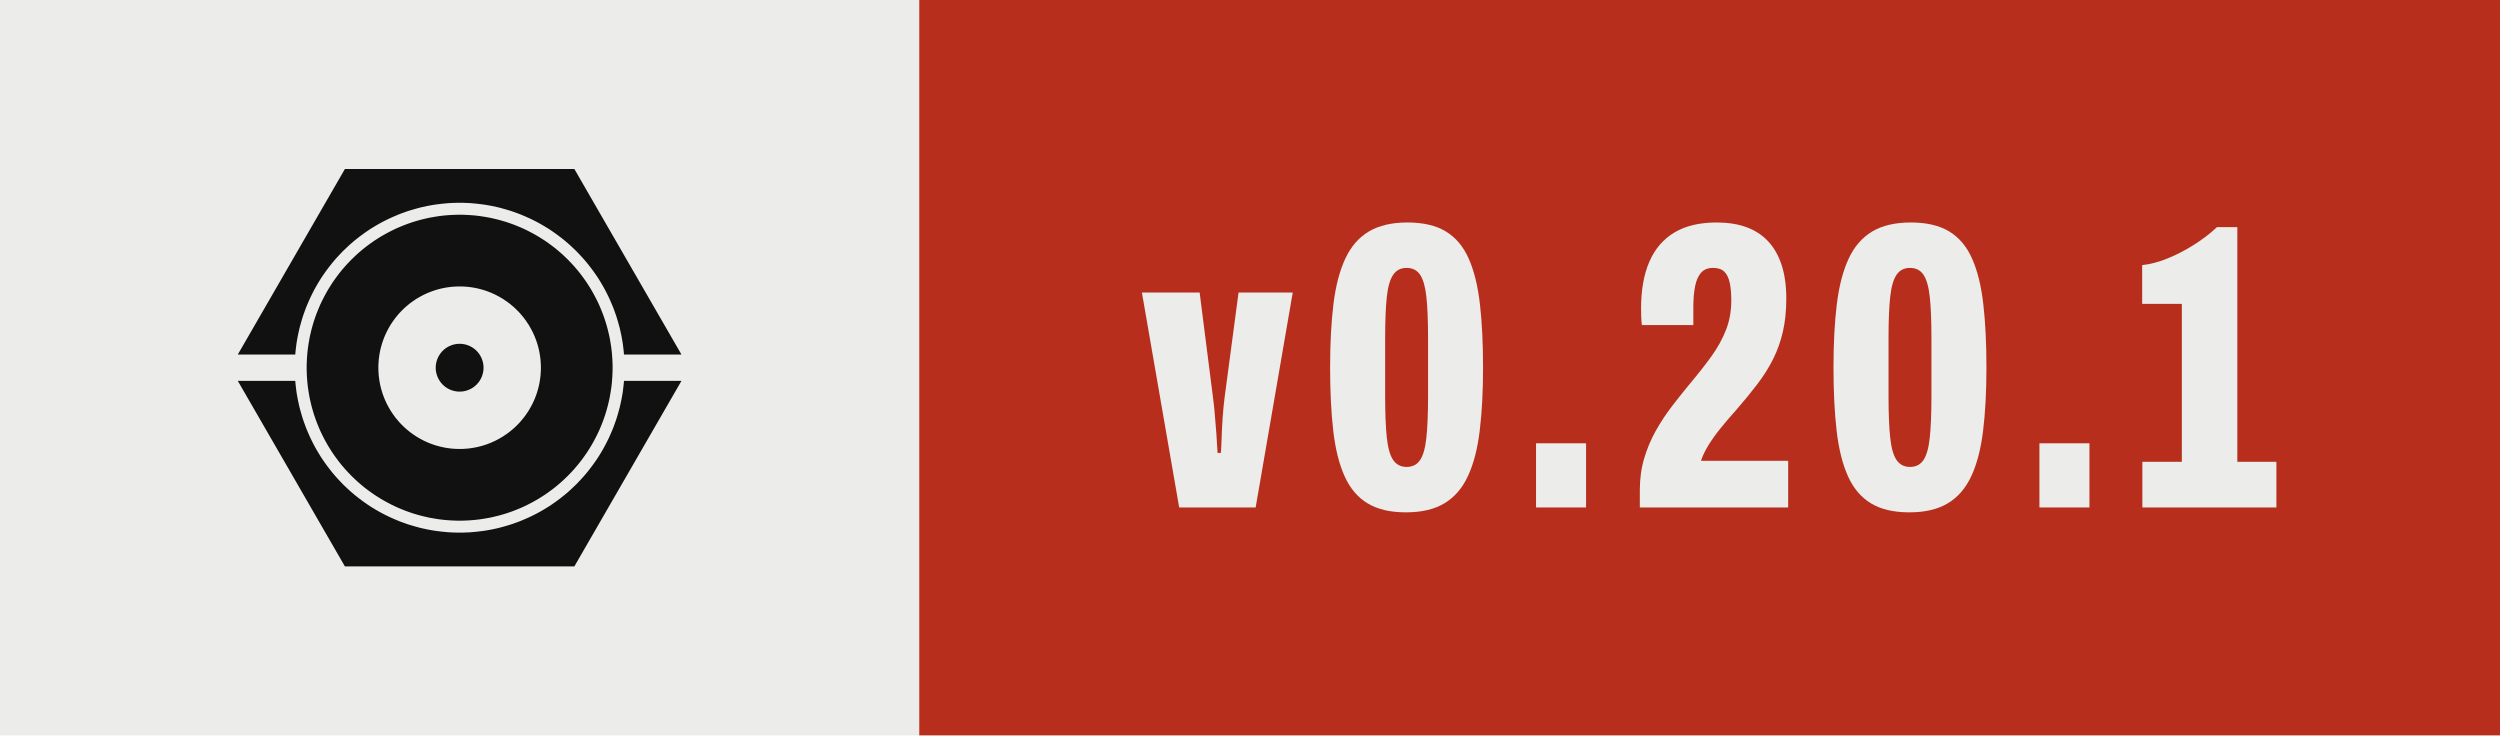
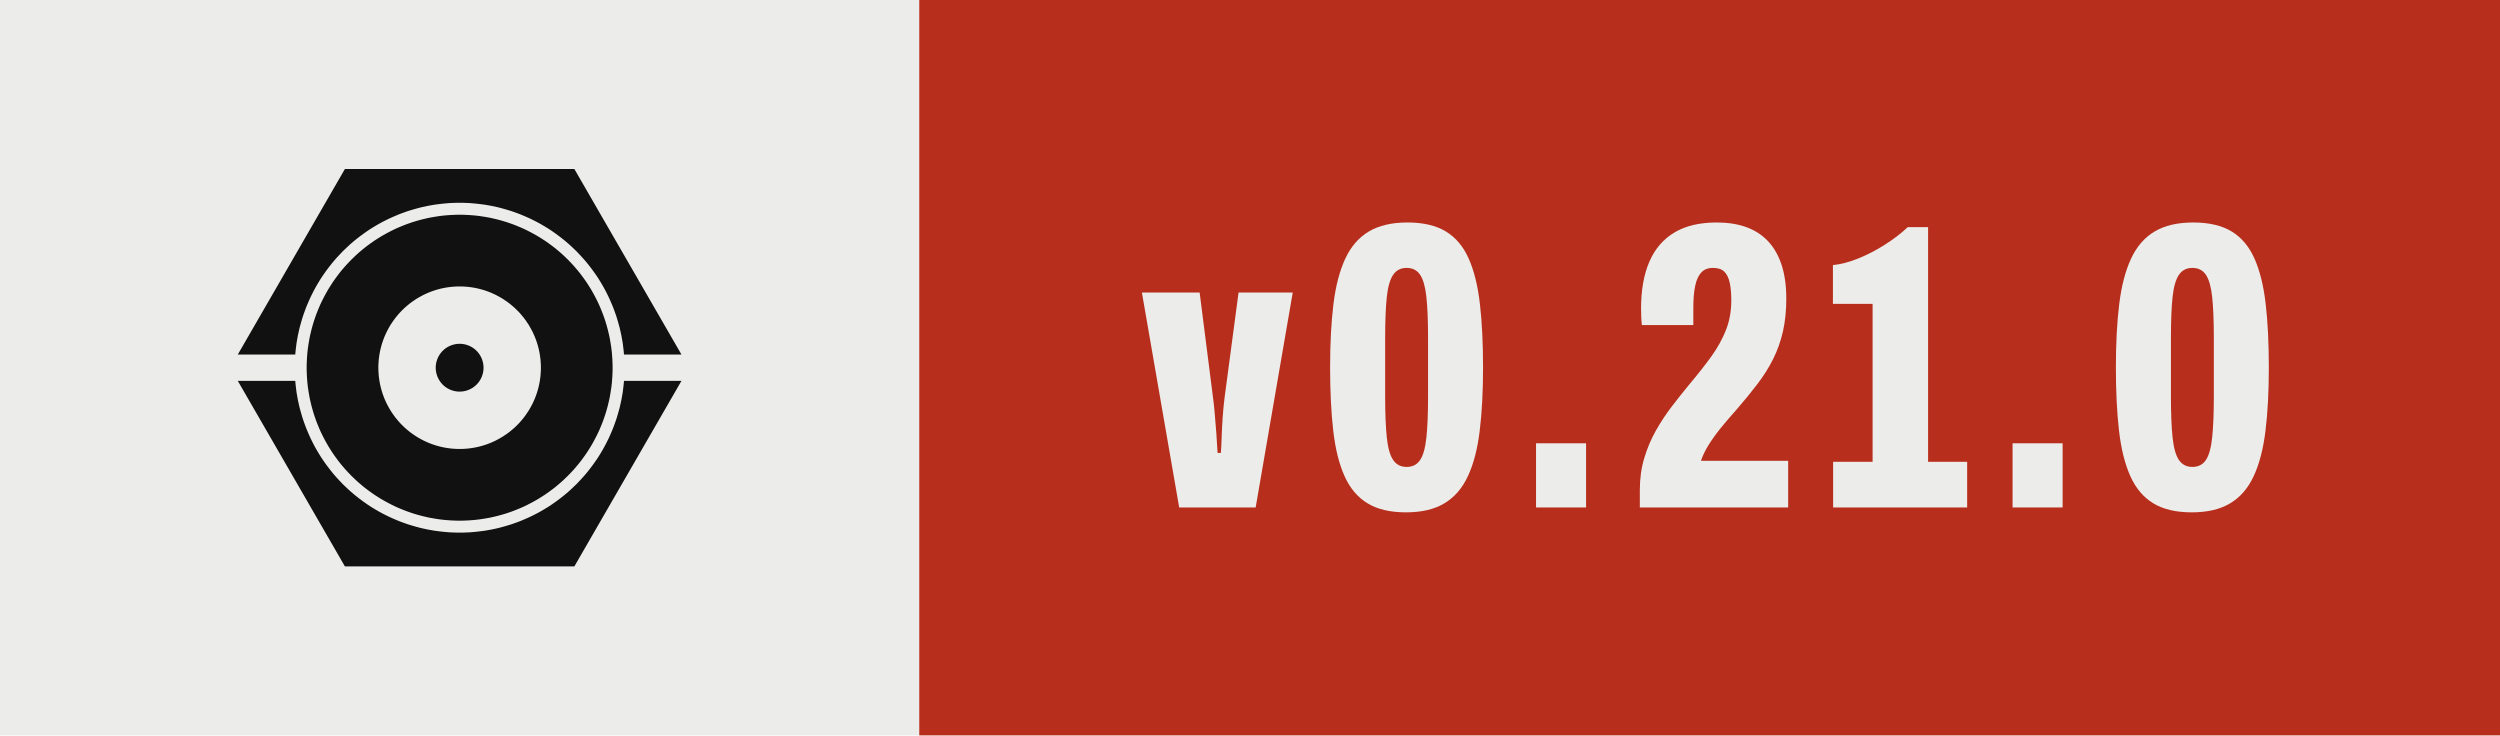
- <svg xmlns="http://www.w3.org/2000/svg" width="67.99" height="20.00" viewBox="0 0 67.99 20.00" role="img" aria-label="Version 0.20.1, released with Presswerk">
+ <svg xmlns="http://www.w3.org/2000/svg" width="67.99" height="20.00" viewBox="0 0 67.99 20.00" role="img" aria-label="Version 0.21.0, released with Presswerk">
  <rect class="field" width="25.00" height="20" fill="#ECECEA" />
  <rect x="25.00" width="42.99" height="20" fill="#B82E1C" />
  <path class="icon" d="M15.61,47.25L15.62,47.18L15.67,46.62L15.73,46.06L15.80,45.50L15.87,44.94L15.96,44.38L16.06,43.82L16.16,43.27L16.28,42.72L16.40,42.17L16.53,41.62L16.68,41.07L16.83,40.53L16.99,39.99L17.15,39.45L17.33,38.91L17.52,38.38L17.71,37.85L17.91,37.32L18.13,36.80L18.35,36.28L18.58,35.76L18.81,35.25L19.06,34.74L19.31,34.24L19.57,33.74L19.84,33.24L20.12,32.75L20.41,32.26L20.70,31.78L21.00,31.30L21.31,30.83L21.63,30.37L21.96,29.90L22.29,29.45L22.63,29.00L22.98,28.55L23.33,28.11L23.69,27.68L24.06,27.25L24.44,26.83L24.82,26.42L25.21,26.01L25.60,25.60L26.01,25.21L26.42,24.82L26.83,24.44L27.25,24.06L27.68,23.69L28.11,23.33L28.55,22.98L29.00,22.63L29.45,22.29L29.90,21.96L30.37,21.63L30.83,21.31L31.30,21.00L31.78,20.70L32.26,20.41L32.75,20.12L33.24,19.84L33.74,19.57L34.24,19.31L34.74,19.06L35.25,18.81L35.76,18.58L36.28,18.35L36.80,18.13L37.32,17.91L37.85,17.71L38.38,17.52L38.91,17.33L39.45,17.15L39.99,16.99L40.53,16.83L41.07,16.68L41.62,16.53L42.17,16.40L42.72,16.28L43.27,16.16L43.82,16.06L44.38,15.96L44.94,15.87L45.50,15.80L46.06,15.73L46.62,15.67L47.18,15.62L47.74,15.57L48.31,15.54L48.87,15.52L49.44,15.50L50.00,15.50L50.56,15.50L51.13,15.52L51.69,15.54L52.26,15.57L52.82,15.62L53.38,15.67L53.94,15.73L54.50,15.80L55.06,15.87L55.62,15.96L56.18,16.06L56.73,16.16L57.28,16.28L57.83,16.40L58.38,16.53L58.93,16.68L59.47,16.83L60.01,16.99L60.55,17.15L61.09,17.33L61.62,17.52L62.15,17.71L62.68,17.91L63.20,18.13L63.72,18.35L64.24,18.58L64.75,18.81L65.26,19.06L65.76,19.31L66.26,19.57L66.76,19.84L67.25,20.12L67.74,20.41L68.22,20.70L68.70,21.00L69.17,21.31L69.63,21.63L70.10,21.96L70.55,22.29L71.00,22.63L71.45,22.98L71.89,23.33L72.32,23.69L72.75,24.06L73.17,24.44L73.58,24.82L73.99,25.21L74.40,25.60L74.79,26.01L75.18,26.42L75.56,26.83L75.94,27.25L76.31,27.68L76.67,28.11L77.02,28.55L77.37,29.00L77.71,29.45L78.04,29.90L78.37,30.37L78.69,30.83L79.00,31.30L79.30,31.78L79.59,32.26L79.88,32.75L80.16,33.24L80.43,33.74L80.69,34.24L80.94,34.74L81.19,35.25L81.42,35.76L81.65,36.28L81.87,36.80L82.09,37.32L82.29,37.85L82.48,38.38L82.67,38.91L82.85,39.45L83.01,39.99L83.17,40.53L83.32,41.07L83.47,41.62L83.60,42.17L83.72,42.72L83.84,43.27L83.94,43.82L84.04,44.38L84.13,44.94L84.20,45.50L84.27,46.06L84.33,46.62L84.38,47.18L84.39,47.25L96.41,47.25L74.00,8.43L26.00,8.43L3.59,47.25ZM81.96,48.43L81.93,47.91L81.89,47.38L81.85,46.86L81.79,46.34L81.73,45.82L81.65,45.30L81.57,44.79L81.48,44.27L81.39,43.76L81.28,43.24L81.16,42.73L81.04,42.22L80.91,41.72L80.77,41.21L80.62,40.71L80.47,40.21L80.30,39.71L80.13,39.22L79.95,38.73L79.76,38.24L79.56,37.75L79.36,37.27L79.15,36.79L78.93,36.32L78.70,35.85L78.46,35.38L78.22,34.92L77.97,34.46L77.71,34.00L77.45,33.55L77.17,33.10L76.89,32.66L76.61,32.22L76.31,31.79L76.01,31.36L75.70,30.94L75.39,30.52L75.07,30.11L74.74,29.70L74.40,29.30L74.06,28.90L73.71,28.51L73.36,28.13L72.99,27.75L72.63,27.37L72.25,27.01L71.87,26.64L71.49,26.29L71.10,25.94L70.70,25.60L70.30,25.26L69.89,24.93L69.48,24.61L69.06,24.30L68.64,23.99L68.21,23.69L67.78,23.39L67.34,23.11L66.90,22.83L66.45,22.55L66.00,22.29L65.54,22.03L65.08,21.78L64.62,21.54L64.15,21.30L63.68,21.07L63.21,20.85L62.73,20.64L62.25,20.44L61.76,20.24L61.27,20.05L60.78,19.87L60.29,19.70L59.79,19.53L59.29,19.38L58.79,19.23L58.28,19.09L57.78,18.96L57.27,18.84L56.76,18.72L56.24,18.61L55.73,18.52L55.21,18.43L54.70,18.35L54.18,18.27L53.66,18.21L53.14,18.15L52.62,18.11L52.09,18.07L51.57,18.04L51.05,18.02L50.52,18.00L50.00,18.00L49.48,18.00L48.95,18.02L48.43,18.04L47.91,18.07L47.38,18.11L46.86,18.15L46.34,18.21L45.82,18.27L45.30,18.35L44.79,18.43L44.27,18.52L43.76,18.61L43.24,18.72L42.73,18.84L42.22,18.96L41.72,19.09L41.21,19.23L40.71,19.38L40.21,19.53L39.71,19.70L39.22,19.87L38.73,20.05L38.24,20.24L37.75,20.44L37.27,20.64L36.79,20.85L36.32,21.07L35.85,21.30L35.38,21.54L34.92,21.78L34.46,22.03L34.00,22.29L33.55,22.55L33.10,22.83L32.66,23.11L32.22,23.39L31.79,23.69L31.36,23.99L30.94,24.30L30.52,24.61L30.11,24.93L29.70,25.26L29.30,25.60L28.90,25.94L28.51,26.29L28.13,26.64L27.75,27.01L27.37,27.37L27.01,27.75L26.64,28.13L26.29,28.51L25.94,28.90L25.60,29.30L25.26,29.70L24.93,30.11L24.61,30.52L24.30,30.94L23.99,31.36L23.69,31.79L23.39,32.22L23.11,32.66L22.83,33.10L22.55,33.55L22.29,34.00L22.03,34.46L21.78,34.92L21.54,35.38L21.30,35.85L21.07,36.32L20.85,36.79L20.64,37.27L20.44,37.75L20.24,38.24L20.05,38.73L19.87,39.22L19.70,39.71L19.53,40.21L19.38,40.71L19.23,41.21L19.09,41.72L18.96,42.22L18.84,42.73L18.72,43.24L18.61,43.76L18.52,44.27L18.43,44.79L18.35,45.30L18.27,45.82L18.21,46.34L18.15,46.86L18.11,47.38L18.07,47.91L18.04,48.43L18.02,48.95L18.00,49.48L18.00,50.00L18.00,50.52L18.02,51.05L18.04,51.57L18.07,52.09L18.11,52.62L18.15,53.14L18.21,53.66L18.27,54.18L18.35,54.70L18.43,55.21L18.52,55.73L18.61,56.24L18.72,56.76L18.84,57.27L18.96,57.78L19.09,58.28L19.23,58.79L19.38,59.29L19.53,59.79L19.70,60.29L19.87,60.78L20.05,61.27L20.24,61.76L20.44,62.25L20.64,62.73L20.85,63.21L21.07,63.68L21.30,64.15L21.54,64.62L21.78,65.08L22.03,65.54L22.29,66.00L22.55,66.45L22.83,66.90L23.11,67.34L23.39,67.78L23.69,68.21L23.99,68.64L24.30,69.06L24.61,69.48L24.93,69.89L25.26,70.30L25.60,70.70L25.94,71.10L26.29,71.49L26.64,71.87L27.01,72.25L27.37,72.63L27.75,72.99L28.13,73.36L28.51,73.71L28.90,74.06L29.30,74.40L29.70,74.74L30.11,75.07L30.52,75.39L30.94,75.70L31.36,76.01L31.79,76.31L32.22,76.61L32.66,76.89L33.10,77.17L33.55,77.45L34.00,77.71L34.46,77.97L34.92,78.22L35.38,78.46L35.85,78.70L36.32,78.93L36.79,79.15L37.27,79.36L37.75,79.56L38.24,79.76L38.73,79.95L39.22,80.13L39.71,80.30L40.21,80.47L40.71,80.62L41.21,80.77L41.72,80.91L42.22,81.04L42.73,81.16L43.24,81.28L43.76,81.39L44.27,81.48L44.79,81.57L45.30,81.65L45.82,81.73L46.34,81.79L46.86,81.85L47.38,81.89L47.91,81.93L48.43,81.96L48.95,81.98L49.48,82.00L50.00,82.00L50.52,82.00L51.05,81.98L51.57,81.96L52.09,81.93L52.62,81.89L53.14,81.85L53.66,81.79L54.18,81.73L54.70,81.65L55.21,81.57L55.73,81.48L56.24,81.39L56.76,81.28L57.27,81.16L57.78,81.04L58.28,80.91L58.79,80.77L59.29,80.62L59.79,80.47L60.29,80.30L60.78,80.13L61.27,79.95L61.76,79.76L62.25,79.56L62.73,79.36L63.21,79.15L63.68,78.93L64.15,78.70L64.62,78.46L65.08,78.22L65.54,77.97L66.00,77.71L66.45,77.45L66.90,77.17L67.34,76.89L67.78,76.61L68.21,76.31L68.64,76.01L69.06,75.70L69.48,75.39L69.89,75.07L70.30,74.74L70.70,74.40L71.10,74.06L71.49,73.71L71.87,73.36L72.25,72.99L72.63,72.63L72.99,72.25L73.36,71.87L73.71,71.49L74.06,71.10L74.40,70.70L74.74,70.30L75.07,69.89L75.39,69.48L75.70,69.06L76.01,68.64L76.31,68.21L76.61,67.78L76.89,67.34L77.17,66.90L77.45,66.45L77.71,66.00L77.97,65.54L78.22,65.08L78.46,64.62L78.70,64.15L78.93,63.68L79.15,63.21L79.36,62.73L79.56,62.25L79.76,61.76L79.95,61.27L80.13,60.78L80.30,60.29L80.47,59.79L80.62,59.29L80.77,58.79L80.91,58.28L81.04,57.78L81.16,57.27L81.28,56.76L81.39,56.24L81.48,55.73L81.57,55.21L81.65,54.70L81.73,54.18L81.79,53.66L81.85,53.14L81.89,52.62L81.93,52.09L81.96,51.57L81.98,51.05L82.00,50.52L82.00,50.00L82.00,49.48L81.98,48.95ZM66.98,50.83L66.96,51.11L66.94,51.39L66.92,51.67L66.89,51.94L66.85,52.22L66.82,52.49L66.77,52.77L66.73,53.04L66.67,53.32L66.62,53.59L66.56,53.86L66.49,54.13L66.42,54.40L66.35,54.67L66.27,54.93L66.19,55.20L66.10,55.46L66.01,55.73L65.91,55.99L65.81,56.25L65.71,56.51L65.60,56.76L65.48,57.02L65.37,57.27L65.25,57.52L65.12,57.77L64.99,58.01L64.86,58.26L64.72,58.50L64.58,58.74L64.44,58.98L64.29,59.21L64.13,59.44L63.98,59.67L63.82,59.90L63.65,60.13L63.49,60.35L63.32,60.57L63.14,60.78L62.96,61.00L62.78,61.21L62.60,61.42L62.41,61.62L62.22,61.82L62.02,62.02L61.82,62.22L61.62,62.41L61.42,62.60L61.21,62.78L61.00,62.96L60.78,63.14L60.57,63.32L60.35,63.49L60.13,63.65L59.90,63.82L59.67,63.98L59.44,64.13L59.21,64.29L58.98,64.44L58.74,64.58L58.50,64.72L58.26,64.86L58.01,64.99L57.77,65.12L57.52,65.25L57.27,65.37L57.02,65.48L56.76,65.60L56.51,65.71L56.25,65.81L55.99,65.91L55.73,66.01L55.46,66.10L55.20,66.19L54.93,66.27L54.67,66.35L54.40,66.42L54.13,66.49L53.86,66.56L53.59,66.62L53.32,66.67L53.04,66.73L52.77,66.77L52.49,66.82L52.22,66.85L51.94,66.89L51.67,66.92L51.39,66.94L51.11,66.96L50.83,66.98L50.56,66.99L50.28,67.00L50.00,67.00L49.72,67.00L49.44,66.99L49.17,66.98L48.89,66.96L48.61,66.94L48.33,66.92L48.06,66.89L47.78,66.85L47.51,66.82L47.23,66.77L46.96,66.73L46.68,66.67L46.41,66.62L46.14,66.56L45.87,66.49L45.60,66.42L45.33,66.35L45.07,66.27L44.80,66.19L44.54,66.10L44.27,66.01L44.01,65.91L43.75,65.81L43.49,65.71L43.24,65.60L42.98,65.48L42.73,65.37L42.48,65.25L42.23,65.12L41.99,64.99L41.74,64.86L41.50,64.72L41.26,64.58L41.02,64.44L40.79,64.29L40.56,64.13L40.33,63.98L40.10,63.82L39.87,63.65L39.65,63.49L39.43,63.32L39.22,63.14L39.00,62.96L38.79,62.78L38.58,62.60L38.38,62.41L38.18,62.22L37.98,62.02L37.78,61.82L37.59,61.62L37.40,61.42L37.22,61.21L37.04,61.00L36.86,60.78L36.68,60.57L36.51,60.35L36.35,60.13L36.18,59.90L36.02,59.67L35.87,59.44L35.71,59.21L35.56,58.98L35.42,58.74L35.28,58.50L35.14,58.26L35.01,58.01L34.88,57.77L34.75,57.52L34.63,57.27L34.52,57.02L34.40,56.76L34.29,56.51L34.19,56.25L34.09,55.99L33.99,55.73L33.90,55.46L33.81,55.20L33.73,54.93L33.65,54.67L33.58,54.40L33.51,54.13L33.44,53.86L33.38,53.59L33.33,53.32L33.27,53.04L33.23,52.77L33.18,52.49L33.15,52.22L33.11,51.94L33.08,51.67L33.06,51.39L33.04,51.11L33.02,50.83L33.01,50.56L33.00,50.28L33.00,50.00L33.00,49.72L33.01,49.44L33.02,49.17L33.04,48.89L33.06,48.61L33.08,48.33L33.11,48.06L33.15,47.78L33.18,47.51L33.23,47.23L33.27,46.96L33.33,46.68L33.38,46.41L33.44,46.14L33.51,45.87L33.58,45.60L33.65,45.33L33.73,45.07L33.81,44.80L33.90,44.54L33.99,44.27L34.09,44.01L34.19,43.75L34.29,43.49L34.40,43.24L34.52,42.98L34.63,42.73L34.75,42.48L34.88,42.23L35.01,41.99L35.14,41.74L35.28,41.50L35.42,41.26L35.56,41.02L35.71,40.79L35.87,40.56L36.02,40.33L36.18,40.10L36.35,39.87L36.51,39.65L36.68,39.43L36.86,39.22L37.04,39.00L37.22,38.79L37.40,38.58L37.59,38.38L37.78,38.18L37.98,37.98L38.18,37.78L38.38,37.59L38.58,37.40L38.79,37.22L39.00,37.04L39.22,36.86L39.43,36.68L39.65,36.51L39.87,36.35L40.10,36.18L40.33,36.02L40.56,35.87L40.79,35.71L41.02,35.56L41.26,35.42L41.50,35.28L41.74,35.14L41.99,35.01L42.23,34.88L42.48,34.75L42.73,34.63L42.98,34.52L43.24,34.40L43.49,34.29L43.75,34.19L44.01,34.09L44.27,33.99L44.54,33.90L44.80,33.81L45.07,33.73L45.33,33.65L45.60,33.58L45.87,33.51L46.14,33.44L46.41,33.38L46.68,33.33L46.96,33.27L47.23,33.23L47.51,33.18L47.78,33.15L48.06,33.11L48.33,33.08L48.61,33.06L48.89,33.04L49.17,33.02L49.44,33.01L49.72,33.00L50.00,33.00L50.28,33.00L50.56,33.01L50.83,33.02L51.11,33.04L51.39,33.06L51.67,33.08L51.94,33.11L52.22,33.15L52.49,33.18L52.77,33.23L53.04,33.27L53.32,33.33L53.59,33.38L53.86,33.44L54.13,33.51L54.40,33.58L54.67,33.65L54.93,33.73L55.20,33.81L55.46,33.90L55.73,33.99L55.99,34.09L56.25,34.19L56.51,34.29L56.76,34.40L57.02,34.52L57.27,34.63L57.52,34.75L57.77,34.88L58.01,35.01L58.26,35.14L58.50,35.28L58.74,35.42L58.98,35.56L59.21,35.71L59.44,35.87L59.67,36.02L59.90,36.18L60.13,36.35L60.35,36.51L60.57,36.68L60.78,36.86L61.00,37.04L61.21,37.22L61.42,37.40L61.62,37.59L61.82,37.78L62.02,37.98L62.22,38.18L62.41,38.38L62.60,38.58L62.78,38.79L62.96,39.00L63.14,39.22L63.32,39.43L63.49,39.65L63.65,39.87L63.82,40.10L63.98,40.33L64.13,40.56L64.29,40.79L64.44,41.02L64.58,41.26L64.72,41.50L64.86,41.74L64.99,41.99L65.12,42.23L65.25,42.48L65.37,42.73L65.48,42.98L65.60,43.24L65.71,43.49L65.81,43.75L65.91,44.01L66.01,44.27L66.10,44.54L66.19,44.80L66.27,45.07L66.35,45.33L66.42,45.60L66.49,45.87L66.56,46.14L66.62,46.41L66.67,46.68L66.73,46.96L66.77,47.23L66.82,47.51L66.85,47.78L66.89,48.06L66.92,48.33L66.94,48.61L66.96,48.89L66.98,49.17L66.99,49.44L67.00,49.72L67.00,50.00L67.00,50.28L66.99,50.56ZM55.00,49.84L54.99,49.75L54.99,49.67L54.98,49.59L54.98,49.51L54.97,49.43L54.96,49.35L54.95,49.27L54.93,49.19L54.92,49.10L54.90,49.02L54.89,48.94L54.87,48.86L54.85,48.79L54.83,48.71L54.81,48.63L54.78,48.55L54.76,48.47L54.73,48.39L54.71,48.32L54.68,48.24L54.65,48.16L54.62,48.09L54.59,48.01L54.55,47.94L54.52,47.86L54.48,47.79L54.45,47.72L54.41,47.64L54.37,47.57L54.33,47.50L54.29,47.43L54.25,47.36L54.20,47.29L54.16,47.22L54.11,47.15L54.06,47.09L54.02,47.02L53.97,46.96L53.92,46.89L53.87,46.83L53.81,46.77L53.76,46.70L53.70,46.64L53.65,46.58L53.59,46.52L53.54,46.46L53.48,46.41L53.42,46.35L53.36,46.30L53.30,46.24L53.23,46.19L53.17,46.13L53.11,46.08L53.04,46.03L52.98,45.98L52.91,45.94L52.85,45.89L52.78,45.84L52.71,45.80L52.64,45.75L52.57,45.71L52.50,45.67L52.43,45.63L52.36,45.59L52.28,45.55L52.21,45.52L52.14,45.48L52.06,45.45L51.99,45.41L51.91,45.38L51.84,45.35L51.76,45.32L51.68,45.29L51.61,45.27L51.53,45.24L51.45,45.22L51.37,45.19L51.29,45.17L51.21,45.15L51.14,45.13L51.06,45.11L50.98,45.10L50.90,45.08L50.81,45.07L50.73,45.05L50.65,45.04L50.57,45.03L50.49,45.02L50.41,45.02L50.33,45.01L50.25,45.01L50.16,45.00L50.08,45.00L50.00,45.00L49.92,45.00L49.84,45.00L49.75,45.01L49.67,45.01L49.59,45.02L49.51,45.02L49.43,45.03L49.35,45.04L49.27,45.05L49.19,45.07L49.10,45.08L49.02,45.10L48.94,45.11L48.86,45.13L48.79,45.15L48.71,45.17L48.63,45.19L48.55,45.22L48.47,45.24L48.39,45.27L48.32,45.29L48.24,45.32L48.16,45.35L48.09,45.38L48.01,45.41L47.94,45.45L47.86,45.48L47.79,45.52L47.72,45.55L47.64,45.59L47.57,45.63L47.50,45.67L47.43,45.71L47.36,45.75L47.29,45.80L47.22,45.84L47.15,45.89L47.09,45.94L47.02,45.98L46.96,46.03L46.89,46.08L46.83,46.13L46.77,46.19L46.70,46.24L46.64,46.30L46.58,46.35L46.52,46.41L46.46,46.46L46.41,46.52L46.35,46.58L46.30,46.64L46.24,46.70L46.19,46.77L46.13,46.83L46.08,46.89L46.03,46.96L45.98,47.02L45.94,47.09L45.89,47.15L45.84,47.22L45.80,47.29L45.75,47.36L45.71,47.43L45.67,47.50L45.63,47.57L45.59,47.64L45.55,47.72L45.52,47.79L45.48,47.86L45.45,47.94L45.41,48.01L45.38,48.09L45.35,48.16L45.32,48.24L45.29,48.32L45.27,48.39L45.24,48.47L45.22,48.55L45.19,48.63L45.17,48.71L45.15,48.79L45.13,48.86L45.11,48.94L45.10,49.02L45.08,49.10L45.07,49.19L45.05,49.27L45.04,49.35L45.03,49.43L45.02,49.51L45.02,49.59L45.01,49.67L45.01,49.75L45.00,49.84L45.00,49.92L45.00,50.00L45.00,50.08L45.00,50.16L45.01,50.25L45.01,50.33L45.02,50.41L45.02,50.49L45.03,50.57L45.04,50.65L45.05,50.73L45.07,50.81L45.08,50.90L45.10,50.98L45.11,51.06L45.13,51.14L45.15,51.21L45.17,51.29L45.19,51.37L45.22,51.45L45.24,51.53L45.27,51.61L45.29,51.68L45.32,51.76L45.35,51.84L45.38,51.91L45.41,51.99L45.45,52.06L45.48,52.14L45.52,52.21L45.55,52.28L45.59,52.36L45.63,52.43L45.67,52.50L45.71,52.57L45.75,52.64L45.80,52.71L45.84,52.78L45.89,52.85L45.94,52.91L45.98,52.98L46.03,53.04L46.08,53.11L46.13,53.17L46.19,53.23L46.24,53.30L46.30,53.36L46.35,53.42L46.41,53.48L46.46,53.54L46.52,53.59L46.58,53.65L46.64,53.70L46.70,53.76L46.77,53.81L46.83,53.87L46.89,53.92L46.96,53.97L47.02,54.02L47.09,54.06L47.15,54.11L47.22,54.16L47.29,54.20L47.36,54.25L47.43,54.29L47.50,54.33L47.57,54.37L47.64,54.41L47.72,54.45L47.79,54.48L47.86,54.52L47.94,54.55L48.01,54.59L48.09,54.62L48.16,54.65L48.24,54.68L48.32,54.71L48.39,54.73L48.47,54.76L48.55,54.78L48.63,54.81L48.71,54.83L48.79,54.85L48.86,54.87L48.94,54.89L49.02,54.90L49.10,54.92L49.19,54.93L49.27,54.95L49.35,54.96L49.43,54.97L49.51,54.98L49.59,54.98L49.67,54.99L49.75,54.99L49.84,55.00L49.92,55.00L50.00,55.00L50.08,55.00L50.16,55.00L50.25,54.99L50.33,54.99L50.41,54.98L50.49,54.98L50.57,54.97L50.65,54.96L50.73,54.95L50.81,54.93L50.90,54.92L50.98,54.90L51.06,54.89L51.14,54.87L51.21,54.85L51.29,54.83L51.37,54.81L51.45,54.78L51.53,54.76L51.61,54.73L51.68,54.71L51.76,54.68L51.84,54.65L51.91,54.62L51.99,54.59L52.06,54.55L52.14,54.52L52.21,54.48L52.28,54.45L52.36,54.41L52.43,54.37L52.50,54.33L52.57,54.29L52.64,54.25L52.71,54.20L52.78,54.16L52.85,54.11L52.91,54.06L52.98,54.02L53.04,53.97L53.11,53.92L53.17,53.87L53.23,53.81L53.30,53.76L53.36,53.70L53.42,53.65L53.48,53.59L53.54,53.54L53.59,53.48L53.65,53.42L53.70,53.36L53.76,53.30L53.81,53.23L53.87,53.17L53.92,53.11L53.97,53.04L54.02,52.98L54.06,52.91L54.11,52.85L54.16,52.78L54.20,52.71L54.25,52.64L54.29,52.57L54.33,52.50L54.37,52.43L54.41,52.36L54.45,52.28L54.48,52.21L54.52,52.14L54.55,52.06L54.59,51.99L54.62,51.91L54.65,51.84L54.68,51.76L54.71,51.68L54.73,51.61L54.76,51.53L54.78,51.45L54.81,51.37L54.83,51.29L54.85,51.21L54.87,51.14L54.89,51.06L54.90,50.98L54.92,50.90L54.93,50.81L54.95,50.73L54.96,50.65L54.97,50.57L54.98,50.49L54.98,50.41L54.99,50.33L54.99,50.25L55.00,50.16L55.00,50.08L55.00,50.00L55.00,49.92ZM84.39,52.75L84.38,52.82L84.33,53.38L84.27,53.94L84.20,54.50L84.13,55.06L84.04,55.62L83.94,56.18L83.84,56.73L83.72,57.28L83.60,57.83L83.47,58.38L83.32,58.93L83.17,59.47L83.01,60.01L82.85,60.55L82.67,61.09L82.48,61.62L82.29,62.15L82.09,62.68L81.87,63.20L81.65,63.72L81.42,64.24L81.19,64.75L80.94,65.26L80.69,65.76L80.43,66.26L80.16,66.76L79.88,67.25L79.59,67.74L79.30,68.22L79.00,68.70L78.69,69.17L78.37,69.63L78.04,70.10L77.71,70.55L77.37,71.00L77.02,71.45L76.67,71.89L76.31,72.32L75.94,72.75L75.56,73.17L75.18,73.58L74.79,73.99L74.40,74.40L73.99,74.79L73.58,75.18L73.17,75.56L72.75,75.94L72.32,76.31L71.89,76.67L71.45,77.02L71.00,77.37L70.55,77.71L70.10,78.04L69.63,78.37L69.17,78.69L68.70,79.00L68.22,79.30L67.74,79.59L67.25,79.88L66.76,80.16L66.26,80.43L65.76,80.69L65.26,80.94L64.75,81.19L64.24,81.42L63.72,81.65L63.20,81.87L62.68,82.09L62.15,82.29L61.62,82.48L61.09,82.67L60.55,82.85L60.01,83.01L59.47,83.17L58.93,83.32L58.38,83.47L57.83,83.60L57.28,83.72L56.73,83.84L56.18,83.94L55.62,84.04L55.06,84.13L54.50,84.20L53.94,84.27L53.38,84.33L52.82,84.38L52.26,84.43L51.69,84.46L51.13,84.48L50.56,84.50L50.00,84.50L49.44,84.50L48.87,84.48L48.31,84.46L47.74,84.43L47.18,84.38L46.62,84.33L46.06,84.27L45.50,84.20L44.94,84.13L44.38,84.04L43.82,83.94L43.27,83.84L42.72,83.72L42.17,83.60L41.62,83.47L41.07,83.32L40.53,83.17L39.99,83.01L39.45,82.85L38.91,82.67L38.38,82.48L37.85,82.29L37.32,82.09L36.80,81.87L36.28,81.65L35.76,81.42L35.25,81.19L34.74,80.94L34.24,80.69L33.74,80.43L33.24,80.16L32.75,79.88L32.26,79.59L31.78,79.30L31.30,79.00L30.83,78.69L30.37,78.37L29.90,78.04L29.45,77.71L29.00,77.37L28.55,77.02L28.11,76.67L27.68,76.31L27.25,75.94L26.83,75.56L26.42,75.18L26.01,74.79L25.60,74.40L25.21,73.99L24.82,73.58L24.44,73.17L24.06,72.75L23.69,72.32L23.33,71.89L22.98,71.45L22.63,71.00L22.29,70.55L21.96,70.10L21.63,69.63L21.31,69.17L21.00,68.70L20.70,68.22L20.41,67.74L20.12,67.25L19.84,66.76L19.57,66.26L19.31,65.76L19.06,65.26L18.81,64.75L18.58,64.24L18.35,63.72L18.13,63.20L17.91,62.68L17.71,62.15L17.52,61.62L17.33,61.09L17.15,60.55L16.99,60.01L16.83,59.47L16.68,58.93L16.53,58.38L16.40,57.83L16.28,57.28L16.16,56.73L16.06,56.18L15.96,55.62L15.87,55.06L15.80,54.50L15.73,53.94L15.67,53.38L15.62,52.82L15.61,52.75L3.59,52.75L26.00,91.57L74.00,91.57L96.41,52.75Z" fill="#111111" fill-rule="evenodd" transform="translate(6.00,3.50) scale(0.13)" />
  <path d="M9.65 68.60 0.50 15.85H14.67L17.98 41.85Q18.18 43.27 18.38 45.65Q18.58 48.02 18.78 50.56Q18.97 53.10 19.07 55.21H19.88Q19.98 54.12 20.06 51.70Q20.13 49.28 20.32 46.53Q20.52 43.79 20.77 41.80L24.22 15.85H37.52L28.42 68.60Z" fill="#ECECEA" transform="translate(31.00,6.20) scale(0.1108)" />
  <path d="M21.18 69.80Q15.38 69.80 11.74 67.58Q8.10 65.37 6.10 60.90Q4.10 56.44 3.33 49.77Q2.56 43.10 2.56 34.25Q2.56 25.34 3.38 18.67Q4.20 12.01 6.28 7.54Q8.35 3.08 12.07 0.86Q15.79 -1.35 21.54 -1.35Q27.34 -1.35 30.98 0.86Q34.62 3.08 36.59 7.54Q38.57 12.01 39.33 18.67Q40.10 25.34 40.10 34.25Q40.10 43.10 39.28 49.77Q38.47 56.44 36.39 60.90Q34.31 65.37 30.62 67.58Q26.93 69.80 21.18 69.80ZM21.33 58.65Q23.51 58.65 24.64 56.97Q25.78 55.30 26.19 51.47Q26.60 47.65 26.60 41.29V27.10Q26.60 20.64 26.19 16.89Q25.78 13.15 24.64 11.47Q23.51 9.80 21.33 9.80Q19.21 9.80 18.05 11.47Q16.89 13.15 16.48 16.89Q16.07 20.64 16.07 27.10V41.29Q16.07 47.65 16.48 51.47Q16.89 55.30 18.05 56.97Q19.21 58.65 21.33 58.65Z" fill="#ECECEA" transform="translate(35.89,6.20) scale(0.1108)" />
  <path d="M4.46 68.60V52.85H16.74V68.60Z" fill="#ECECEA" transform="translate(41.28,6.20) scale(0.1108)" />
  <path d="M2.77 68.60V64.35Q2.77 60.09 3.85 56.51Q4.92 52.93 6.69 49.77Q8.47 46.61 10.64 43.78Q12.81 40.95 15.00 38.30Q18.03 34.70 20.31 31.55Q22.59 28.39 23.90 25.07Q25.22 21.75 25.22 17.77Q25.22 15.33 24.86 13.55Q24.50 11.77 23.56 10.78Q22.62 9.80 20.73 9.80Q18.85 9.80 17.81 10.97Q16.77 12.13 16.34 14.29Q15.90 16.44 15.90 19.52V23.83H3.27Q3.17 23.07 3.12 21.92Q3.07 20.76 3.07 19.83Q3.07 13.00 5.10 8.29Q7.14 3.58 11.25 1.11Q15.37 -1.35 21.65 -1.35Q25.71 -1.35 28.87 -0.22Q32.02 0.91 34.21 3.22Q36.40 5.53 37.56 9.05Q38.72 12.58 38.72 17.36Q38.72 21.77 37.90 25.38Q37.08 28.98 35.51 32.13Q33.94 35.28 31.59 38.36Q29.25 41.43 26.20 44.93Q24.38 46.95 22.69 49.03Q21.01 51.10 19.72 53.14Q18.44 55.17 17.77 57.15H39.18V68.60Z" fill="#ECECEA" transform="translate(44.29,6.20) scale(0.1108)" />
-   <path d="M21.18 69.80Q15.38 69.80 11.74 67.58Q8.10 65.37 6.10 60.90Q4.10 56.44 3.33 49.77Q2.56 43.10 2.56 34.25Q2.56 25.34 3.38 18.67Q4.20 12.01 6.28 7.54Q8.35 3.08 12.07 0.86Q15.79 -1.35 21.54 -1.35Q27.34 -1.35 30.98 0.86Q34.62 3.08 36.59 7.54Q38.57 12.01 39.33 18.67Q40.10 25.34 40.10 34.25Q40.10 43.10 39.28 49.77Q38.47 56.44 36.39 60.90Q34.31 65.37 30.62 67.58Q26.93 69.80 21.18 69.80ZM21.33 58.65Q23.51 58.65 24.64 56.97Q25.78 55.30 26.19 51.47Q26.60 47.65 26.60 41.29V27.10Q26.60 20.64 26.19 16.89Q25.78 13.15 24.64 11.47Q23.51 9.80 21.33 9.80Q19.21 9.80 18.05 11.47Q16.89 13.15 16.48 16.89Q16.07 20.64 16.07 27.10V41.29Q16.07 47.65 16.48 51.47Q16.89 55.30 18.05 56.97Q19.21 58.65 21.33 58.65Z" fill="#ECECEA" transform="translate(49.58,6.20) scale(0.1108)" />
-   <path d="M4.46 68.60V52.85H16.74V68.60Z" fill="#ECECEA" transform="translate(54.97,6.20) scale(0.1108)" />
-   <path d="M2.47 68.60V57.39H12.16V18.62H2.42V9.11Q5.29 8.83 8.59 7.50Q11.89 6.18 15.11 4.14Q18.33 2.11 20.79 -0.21H25.78V57.39H35.37V68.60Z" fill="#ECECEA" transform="translate(57.99,6.20) scale(0.1108)" />
+   <path d="M2.47 68.60V57.39H12.16V18.62H2.42V9.11Q5.29 8.83 8.59 7.50Q11.89 6.18 15.11 4.14Q18.33 2.11 20.79 -0.21H25.78V57.39H35.37V68.60Z" fill="#ECECEA" transform="translate(49.58,6.20) scale(0.1108)" />
+   <path d="M4.46 68.60V52.85H16.74V68.60Z" fill="#ECECEA" transform="translate(54.24,6.20) scale(0.1108)" />
+   <path d="M21.18 69.80Q15.38 69.80 11.74 67.58Q8.10 65.37 6.10 60.90Q4.10 56.44 3.33 49.77Q2.56 43.10 2.56 34.25Q2.56 25.34 3.38 18.67Q4.20 12.01 6.28 7.54Q8.35 3.08 12.07 0.86Q15.79 -1.35 21.54 -1.35Q27.34 -1.35 30.98 0.86Q34.62 3.08 36.59 7.54Q38.57 12.01 39.33 18.67Q40.10 25.34 40.10 34.25Q40.10 43.10 39.28 49.77Q38.47 56.44 36.39 60.90Q34.31 65.37 30.62 67.58Q26.93 69.80 21.18 69.80ZM21.33 58.65Q23.51 58.65 24.64 56.97Q25.78 55.30 26.19 51.47Q26.60 47.65 26.60 41.29V27.10Q26.60 20.64 26.19 16.89Q25.78 13.15 24.64 11.47Q23.51 9.80 21.33 9.80Q19.21 9.80 18.05 11.47Q16.89 13.15 16.48 16.89Q16.07 20.64 16.07 27.10V41.29Q16.07 47.65 16.48 51.47Q16.89 55.30 18.05 56.97Q19.21 58.65 21.33 58.65Z" fill="#ECECEA" transform="translate(57.26,6.20) scale(0.1108)" />
</svg>
